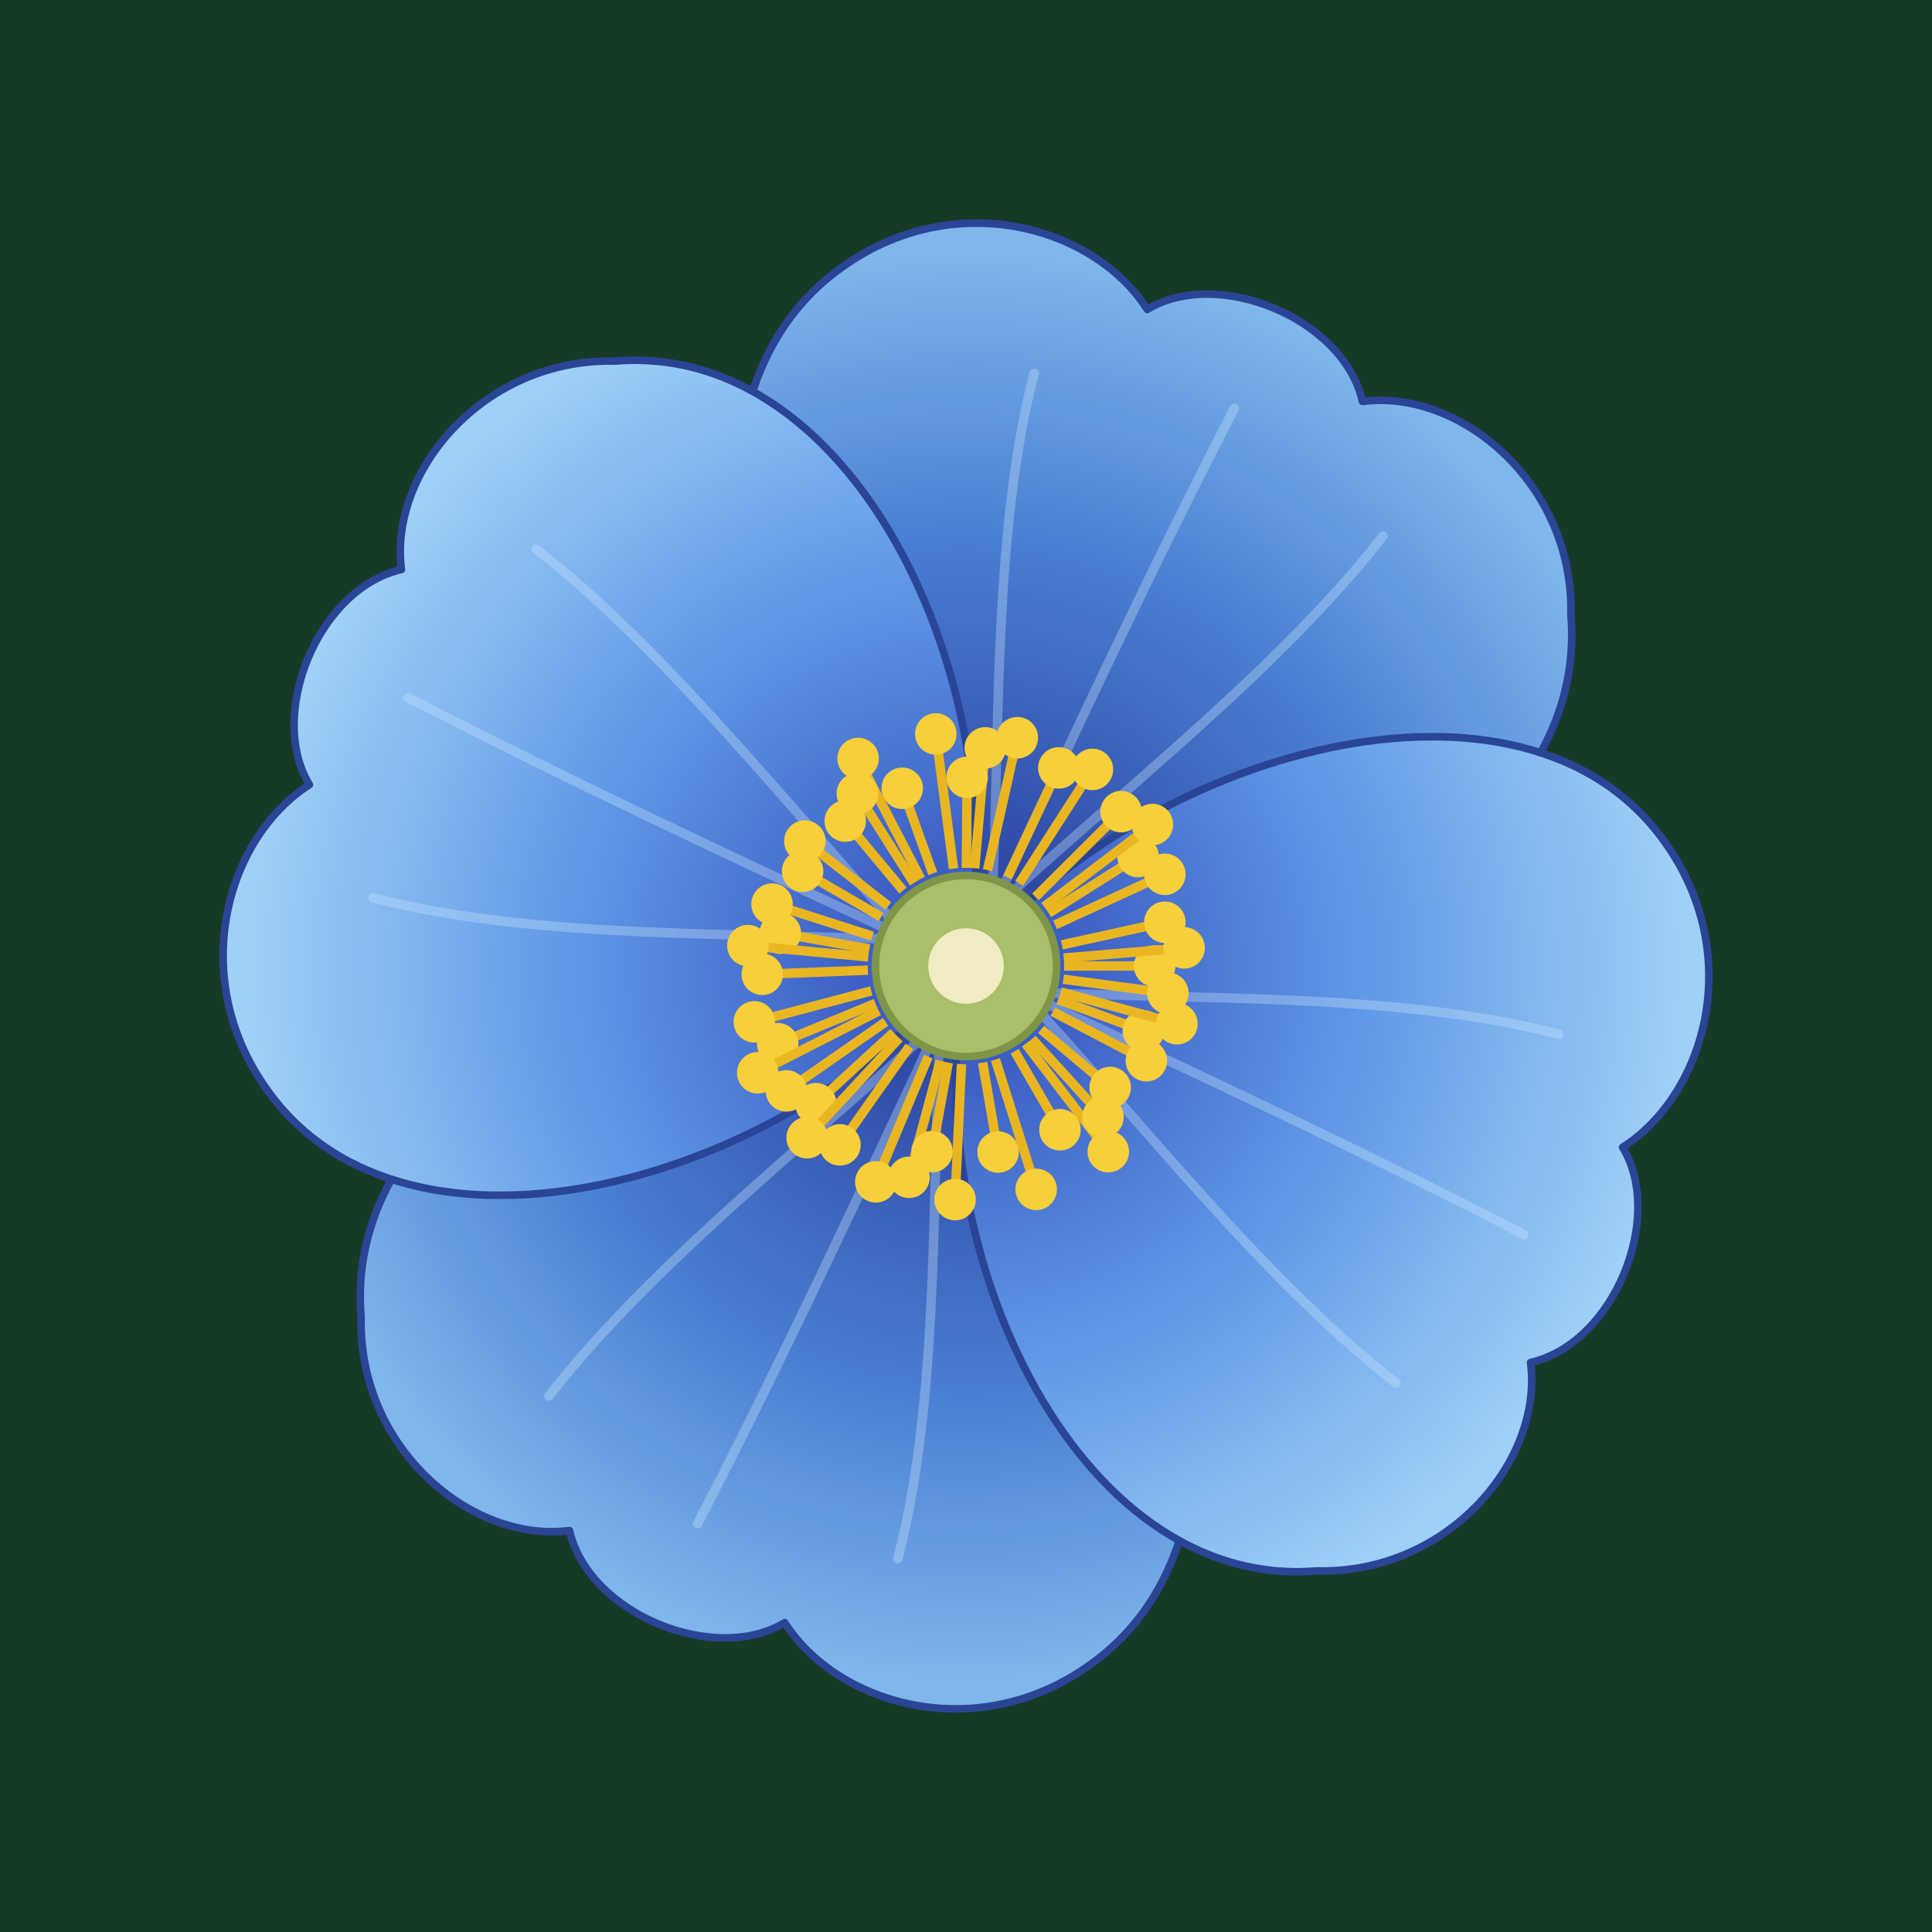
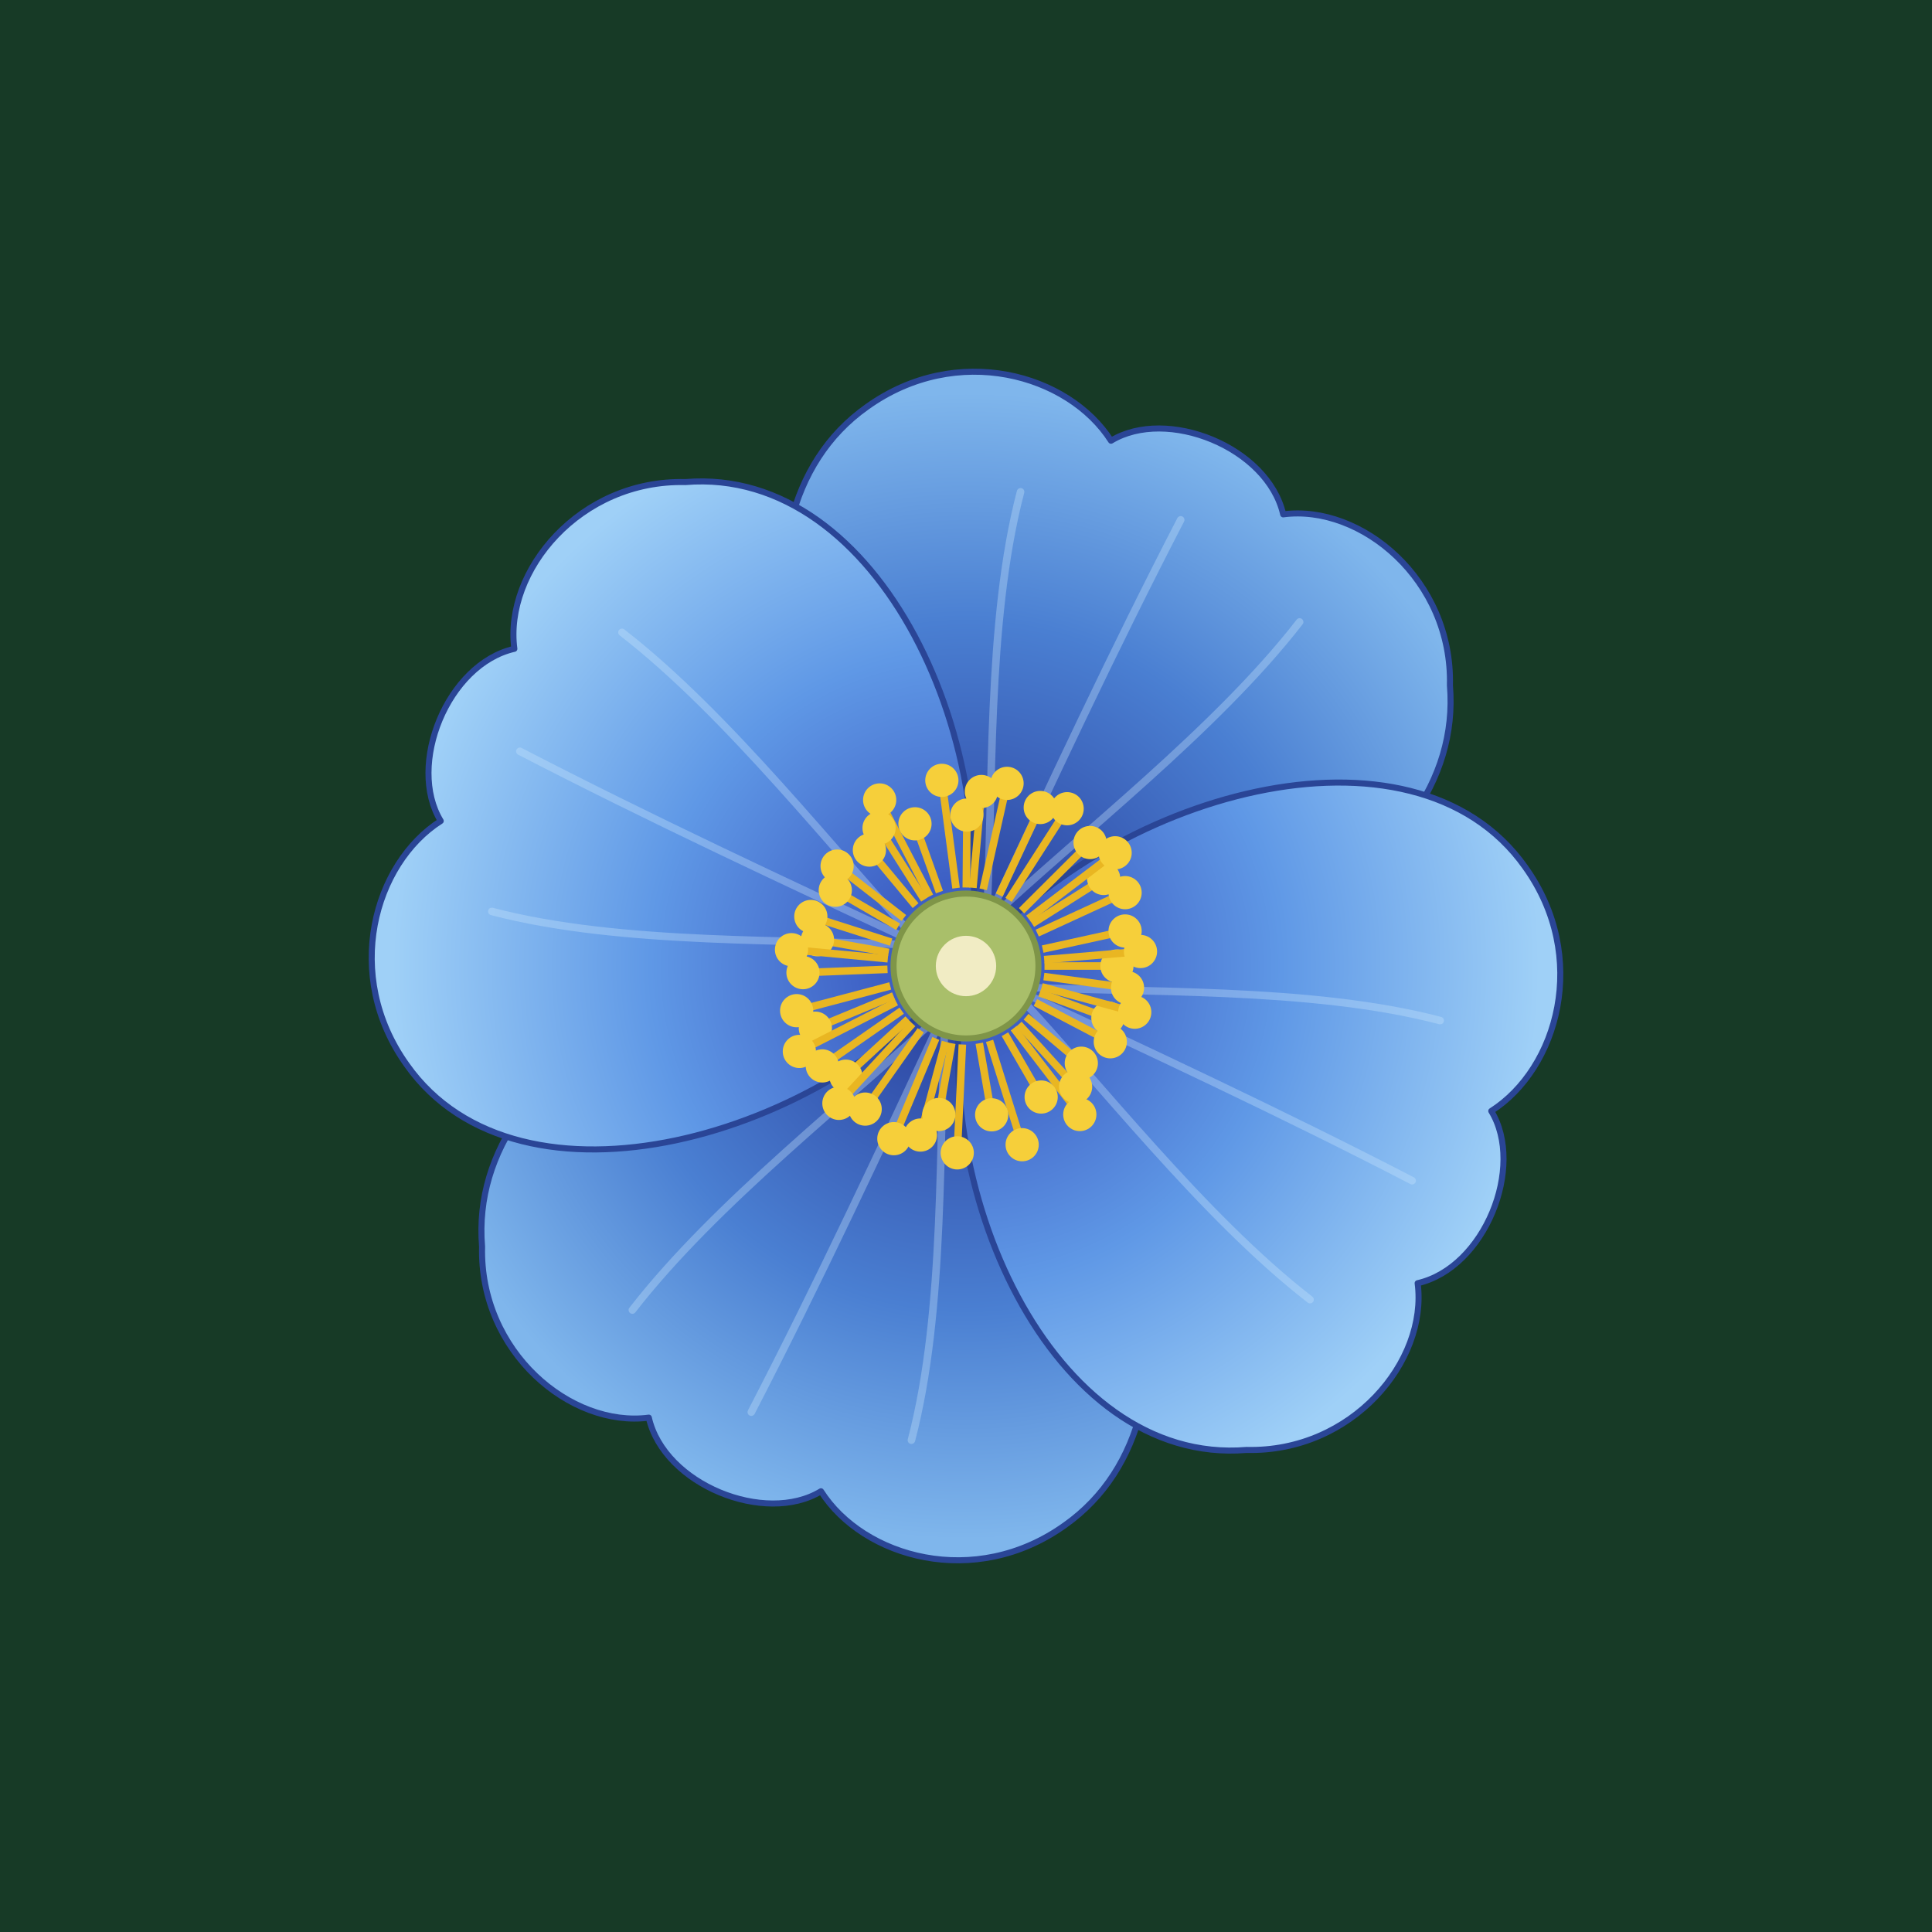
<svg xmlns="http://www.w3.org/2000/svg" viewBox="0 0 512 512">
  <defs>
    <radialGradient id="front" cx="256" cy="256" r="190" gradientUnits="userSpaceOnUse">
      <stop offset="0.15" stop-color="#3d5fc4" />
      <stop offset="0.55" stop-color="#5f98e6" />
      <stop offset="1" stop-color="#9fd0f7" />
    </radialGradient>
    <radialGradient id="rear" cx="256" cy="256" r="190" gradientUnits="userSpaceOnUse">
      <stop offset="0.15" stop-color="#2f4aa6" />
      <stop offset="0.6" stop-color="#4a7fd2" />
      <stop offset="1" stop-color="#7fb6ec" />
    </radialGradient>
  </defs>
  <rect width="512" height="512" fill="#173a26" />
-   <g id="petal-shape" style="display:none">
-     <path id="p" d="M256 256 C 184 238, 116 158, 148 102 C 166 70, 204 64, 226 78 C 238 60, 274 58, 288 76 C 310 62, 348 72, 362 104 C 394 160, 328 238, 256 256 Z" />
+   <g transform="translate(256 256) scale(0.8) translate(-256 -256)">
+     <g id="petal-shape" style="display:none">
+       <path id="p" d="M256 256 C 184 238, 116 158, 148 102 C 166 70, 204 64, 226 78 C 238 60, 274 58, 288 76 C 310 62, 348 72, 362 104 C 394 160, 328 238, 256 256 Z" />
+     </g>
+     <g stroke="#2a4596" stroke-width="2" stroke-linejoin="round">
+       <use href="#p" fill="url(#rear)" transform="rotate(25 256 256)" />
+       <use href="#p" fill="url(#rear)" transform="rotate(205 256 256)" />
+       <use href="#p" fill="url(#front)" transform="rotate(115 256 256)" />
+       <use href="#p" fill="url(#front)" transform="rotate(295 256 256)" />
+     </g>
+     <g id="veins" style="display:none" fill="none" stroke="#c9e6fb" stroke-opacity=".35" stroke-width="2.5" stroke-linecap="round">
+       <path id="v" d="M256 240 C 240 200, 214 150, 206 106 M256 240 C 256 190, 256 140, 258 92 M256 240 C 272 200, 298 150, 308 106" />
+     </g>
+     <g fill="none" stroke="#c9e6fb" stroke-opacity=".35" stroke-width="2.5" stroke-linecap="round">
+       <use href="#v" transform="rotate(25 256 256)" />
+       <use href="#v" transform="rotate(205 256 256)" />
+       <use href="#v" transform="rotate(115 256 256)" />
+       <use href="#v" transform="rotate(295 256 256)" />
+     </g>
+     <g stroke="#e9b622" stroke-width="2.5" fill="#f6cf3a">
+       <line x1="282.0" y1="256.0" x2="306.0" y2="256.0" />
+       <circle cx="306.0" cy="256.0" r="5.5" stroke="none" />
+       <line x1="236.8" y1="273.6" x2="216.2" y2="292.5" />
+       <circle cx="216.2" cy="292.5" r="5.5" stroke="none" />
+       <line x1="258.3" y1="230.1" x2="261.1" y2="198.2" />
+       <circle cx="261.1" cy="198.2" r="5.5" stroke="none" />
+       <line x1="271.8" y1="276.6" x2="293.7" y2="305.2" />
+       <circle cx="293.7" cy="305.2" r="5.5" stroke="none" />
+       <line x1="230.4" y1="251.5" x2="206.8" y2="247.3" />
+       <circle cx="206.8" cy="247.3" r="5.5" stroke="none" />
+       <line x1="277.9" y1="242.0" x2="301.6" y2="227.0" />
+       <circle cx="301.6" cy="227.0" r="5.5" stroke="none" />
+       <line x1="249.2" y1="281.1" x2="240.9" y2="312.0" />
+       <circle cx="240.9" cy="312.0" r="5.5" stroke="none" />
+       <line x1="244.0" y1="232.9" x2="227.4" y2="201.0" />
+       <circle cx="227.4" cy="201.0" r="5.5" stroke="none" />
+       <line x1="280.4" y1="264.9" x2="303.0" y2="273.2" />
+       <circle cx="303.0" cy="273.2" r="5.5" stroke="none" />
+       <line x1="232.0" y1="265.9" x2="206.1" y2="276.6" />
+       <circle cx="206.1" cy="276.6" r="5.5" stroke="none" />
+       <line x1="267.0" y1="232.5" x2="280.6" y2="203.5" />
+       <circle cx="280.6" cy="203.5" r="5.5" stroke="none" />
+       <line x1="263.8" y1="280.8" x2="274.6" y2="315.2" />
+       <circle cx="274.6" cy="315.2" r="5.5" stroke="none" />
+       <line x1="233.5" y1="243.0" x2="212.7" y2="230.9" />
+       <circle cx="212.7" cy="230.9" r="5.5" stroke="none" />
+       <line x1="281.4" y1="250.4" x2="308.7" y2="244.4" />
+       <circle cx="308.7" cy="244.4" r="5.5" stroke="none" />
+       <line x1="241.0" y1="277.3" x2="222.6" y2="303.4" />
+       <circle cx="222.6" cy="303.4" r="5.5" stroke="none" />
+       <line x1="252.7" y1="230.2" x2="248.0" y2="194.5" />
+       <circle cx="248.0" cy="194.5" r="5.5" stroke="none" />
+       <line x1="275.9" y1="272.8" x2="294.2" y2="288.2" />
+       <circle cx="294.2" cy="288.2" r="5.5" stroke="none" />
+       <line x1="230.0" y1="257.1" x2="202.0" y2="258.2" />
+       <circle cx="202.0" cy="258.2" r="5.5" stroke="none" />
+       <line x1="274.4" y1="237.7" x2="297.1" y2="215.1" />
+       <circle cx="297.1" cy="215.1" r="5.5" stroke="none" />
+       <line x1="254.8" y1="282.0" x2="253.1" y2="317.9" />
+       <circle cx="253.1" cy="317.9" r="5.5" stroke="none" />
+       <line x1="239.3" y1="236.0" x2="224.0" y2="217.6" />
+       <circle cx="224.0" cy="217.6" r="5.5" stroke="none" />
+       <line x1="281.8" y1="259.5" x2="309.5" y2="263.2" />
+       <circle cx="309.5" cy="263.2" r="5.5" stroke="none" />
+       <line x1="234.7" y1="270.8" x2="208.4" y2="289.1" />
+       <circle cx="208.4" cy="289.1" r="5.5" stroke="none" />
+       <line x1="261.7" y1="230.6" x2="269.6" y2="195.5" />
+       <circle cx="269.6" cy="195.5" r="5.5" stroke="none" />
+       <line x1="268.9" y1="278.6" x2="280.9" y2="299.4" />
+       <circle cx="280.9" cy="299.4" r="5.5" stroke="none" />
+       <line x1="231.2" y1="248.1" x2="204.6" y2="239.6" />
+       <circle cx="204.6" cy="239.6" r="5.5" stroke="none" />
+       <line x1="279.6" y1="245.1" x2="308.7" y2="231.7" />
+       <circle cx="308.7" cy="231.7" r="5.5" stroke="none" />
+       <line x1="246.0" y1="280.0" x2="232.1" y2="313.2" />
+       <circle cx="232.1" cy="313.2" r="5.5" stroke="none" />
+       <line x1="247.2" y1="231.5" x2="239.1" y2="208.9" />
+       <circle cx="239.1" cy="208.9" r="5.5" stroke="none" />
+       <line x1="279.0" y1="268.1" x2="303.8" y2="281.1" />
+       <circle cx="303.8" cy="281.1" r="5.5" stroke="none" />
+       <line x1="230.9" y1="262.6" x2="199.9" y2="270.8" />
+       <circle cx="199.9" cy="270.8" r="5.5" stroke="none" />
+       <line x1="270.1" y1="234.1" x2="289.5" y2="203.9" />
+       <circle cx="289.5" cy="203.9" r="5.5" stroke="none" />
+       <line x1="260.4" y1="281.6" x2="264.5" y2="305.3" />
+       <circle cx="264.5" cy="305.3" r="5.5" stroke="none" />
+       <line x1="235.4" y1="240.1" x2="213.3" y2="222.9" />
+       <circle cx="213.3" cy="222.9" r="5.5" stroke="none" />
+       <line x1="281.9" y1="253.9" x2="313.8" y2="251.2" />
+       <circle cx="313.8" cy="251.2" r="5.5" stroke="none" />
+       <line x1="238.3" y1="275.1" x2="213.9" y2="301.5" />
+       <circle cx="213.9" cy="301.5" r="5.5" stroke="none" />
+       <line x1="256.1" y1="230.0" x2="256.3" y2="206.0" />
+       <circle cx="256.3" cy="206.0" r="5.5" stroke="none" />
+       <line x1="273.5" y1="275.3" x2="292.3" y2="296.0" />
+       <circle cx="292.3" cy="296.0" r="5.5" stroke="none" />
+       <line x1="230.1" y1="253.6" x2="198.2" y2="250.6" />
+       <circle cx="198.2" cy="250.6" r="5.5" stroke="none" />
+       <line x1="276.7" y1="240.3" x2="305.4" y2="218.5" />
+       <circle cx="305.4" cy="218.5" r="5.5" stroke="none" />
+       <line x1="251.3" y1="281.6" x2="247.0" y2="305.2" />
+       <circle cx="247.0" cy="305.2" r="5.5" stroke="none" />
+       <line x1="242.2" y1="234.0" x2="227.2" y2="210.3" />
+       <circle cx="227.2" cy="210.3" r="5.5" stroke="none" />
+       <line x1="281.1" y1="262.9" x2="311.9" y2="271.3" />
+       <circle cx="311.9" cy="271.3" r="5.5" stroke="none" />
+       <line x1="232.9" y1="267.9" x2="200.8" y2="284.3" />
+       <circle cx="200.8" cy="284.3" r="5.5" stroke="none" />
+     </g>
+     <circle cx="256" cy="256" r="24" fill="#a9bf6a" stroke="#7f9548" stroke-width="2" />
+     <circle cx="256" cy="256" r="10" fill="#f1ecc4" />
  </g>
-   <g stroke="#2a4596" stroke-width="2" stroke-linejoin="round">
-     <use href="#p" fill="url(#rear)" transform="rotate(25 256 256)" />
-     <use href="#p" fill="url(#rear)" transform="rotate(205 256 256)" />
-     <use href="#p" fill="url(#front)" transform="rotate(115 256 256)" />
-     <use href="#p" fill="url(#front)" transform="rotate(295 256 256)" />
-   </g>
-   <g id="veins" style="display:none" fill="none" stroke="#c9e6fb" stroke-opacity=".35" stroke-width="2.5" stroke-linecap="round">
-     <path id="v" d="M256 240 C 240 200, 214 150, 206 106 M256 240 C 256 190, 256 140, 258 92 M256 240 C 272 200, 298 150, 308 106" />
-   </g>
-   <g fill="none" stroke="#c9e6fb" stroke-opacity=".35" stroke-width="2.5" stroke-linecap="round">
-     <use href="#v" transform="rotate(25 256 256)" />
-     <use href="#v" transform="rotate(205 256 256)" />
-     <use href="#v" transform="rotate(115 256 256)" />
-     <use href="#v" transform="rotate(295 256 256)" />
-   </g>
-   <g stroke="#e9b622" stroke-width="2.5" fill="#f6cf3a">
-     <line x1="282.0" y1="256.0" x2="306.0" y2="256.0" />
-     <circle cx="306.0" cy="256.0" r="5.5" stroke="none" />
-     <line x1="236.8" y1="273.6" x2="216.2" y2="292.5" />
-     <circle cx="216.2" cy="292.5" r="5.5" stroke="none" />
-     <line x1="258.3" y1="230.1" x2="261.1" y2="198.2" />
-     <circle cx="261.1" cy="198.2" r="5.5" stroke="none" />
-     <line x1="271.8" y1="276.6" x2="293.7" y2="305.2" />
-     <circle cx="293.7" cy="305.2" r="5.5" stroke="none" />
-     <line x1="230.4" y1="251.5" x2="206.8" y2="247.3" />
-     <circle cx="206.8" cy="247.3" r="5.5" stroke="none" />
-     <line x1="277.9" y1="242.0" x2="301.6" y2="227.0" />
-     <circle cx="301.6" cy="227.0" r="5.5" stroke="none" />
-     <line x1="249.2" y1="281.1" x2="240.9" y2="312.0" />
-     <circle cx="240.9" cy="312.0" r="5.5" stroke="none" />
-     <line x1="244.0" y1="232.9" x2="227.4" y2="201.0" />
-     <circle cx="227.4" cy="201.0" r="5.5" stroke="none" />
-     <line x1="280.4" y1="264.9" x2="303.0" y2="273.2" />
-     <circle cx="303.0" cy="273.2" r="5.5" stroke="none" />
-     <line x1="232.0" y1="265.9" x2="206.1" y2="276.6" />
-     <circle cx="206.1" cy="276.6" r="5.5" stroke="none" />
-     <line x1="267.0" y1="232.5" x2="280.6" y2="203.5" />
-     <circle cx="280.6" cy="203.5" r="5.5" stroke="none" />
-     <line x1="263.8" y1="280.8" x2="274.6" y2="315.2" />
-     <circle cx="274.6" cy="315.2" r="5.5" stroke="none" />
-     <line x1="233.5" y1="243.0" x2="212.7" y2="230.9" />
-     <circle cx="212.7" cy="230.9" r="5.5" stroke="none" />
-     <line x1="281.4" y1="250.4" x2="308.7" y2="244.4" />
-     <circle cx="308.7" cy="244.4" r="5.5" stroke="none" />
-     <line x1="241.0" y1="277.3" x2="222.6" y2="303.4" />
-     <circle cx="222.6" cy="303.4" r="5.5" stroke="none" />
-     <line x1="252.7" y1="230.2" x2="248.0" y2="194.5" />
-     <circle cx="248.0" cy="194.5" r="5.5" stroke="none" />
-     <line x1="275.9" y1="272.8" x2="294.2" y2="288.2" />
-     <circle cx="294.2" cy="288.2" r="5.5" stroke="none" />
-     <line x1="230.0" y1="257.1" x2="202.0" y2="258.2" />
-     <circle cx="202.0" cy="258.2" r="5.5" stroke="none" />
-     <line x1="274.4" y1="237.7" x2="297.1" y2="215.1" />
-     <circle cx="297.1" cy="215.1" r="5.5" stroke="none" />
-     <line x1="254.8" y1="282.0" x2="253.1" y2="317.9" />
-     <circle cx="253.1" cy="317.9" r="5.5" stroke="none" />
-     <line x1="239.3" y1="236.0" x2="224.0" y2="217.6" />
-     <circle cx="224.0" cy="217.6" r="5.5" stroke="none" />
-     <line x1="281.8" y1="259.5" x2="309.5" y2="263.2" />
-     <circle cx="309.5" cy="263.2" r="5.5" stroke="none" />
-     <line x1="234.7" y1="270.8" x2="208.4" y2="289.1" />
-     <circle cx="208.4" cy="289.1" r="5.5" stroke="none" />
-     <line x1="261.7" y1="230.6" x2="269.6" y2="195.5" />
-     <circle cx="269.6" cy="195.5" r="5.5" stroke="none" />
-     <line x1="268.9" y1="278.6" x2="280.9" y2="299.4" />
-     <circle cx="280.9" cy="299.4" r="5.5" stroke="none" />
-     <line x1="231.2" y1="248.1" x2="204.6" y2="239.6" />
-     <circle cx="204.6" cy="239.6" r="5.5" stroke="none" />
-     <line x1="279.6" y1="245.1" x2="308.7" y2="231.7" />
-     <circle cx="308.7" cy="231.7" r="5.5" stroke="none" />
-     <line x1="246.0" y1="280.0" x2="232.1" y2="313.2" />
-     <circle cx="232.1" cy="313.2" r="5.5" stroke="none" />
-     <line x1="247.2" y1="231.5" x2="239.1" y2="208.9" />
-     <circle cx="239.1" cy="208.9" r="5.5" stroke="none" />
-     <line x1="279.0" y1="268.1" x2="303.8" y2="281.1" />
-     <circle cx="303.8" cy="281.1" r="5.5" stroke="none" />
-     <line x1="230.9" y1="262.6" x2="199.9" y2="270.8" />
-     <circle cx="199.9" cy="270.8" r="5.5" stroke="none" />
-     <line x1="270.1" y1="234.1" x2="289.5" y2="203.9" />
-     <circle cx="289.5" cy="203.9" r="5.5" stroke="none" />
-     <line x1="260.4" y1="281.6" x2="264.5" y2="305.3" />
-     <circle cx="264.5" cy="305.3" r="5.5" stroke="none" />
-     <line x1="235.4" y1="240.1" x2="213.3" y2="222.9" />
-     <circle cx="213.3" cy="222.9" r="5.5" stroke="none" />
-     <line x1="281.9" y1="253.9" x2="313.8" y2="251.2" />
-     <circle cx="313.8" cy="251.2" r="5.5" stroke="none" />
-     <line x1="238.3" y1="275.1" x2="213.9" y2="301.5" />
-     <circle cx="213.9" cy="301.5" r="5.5" stroke="none" />
-     <line x1="256.1" y1="230.0" x2="256.3" y2="206.0" />
-     <circle cx="256.3" cy="206.0" r="5.5" stroke="none" />
-     <line x1="273.5" y1="275.3" x2="292.3" y2="296.0" />
-     <circle cx="292.3" cy="296.0" r="5.5" stroke="none" />
-     <line x1="230.1" y1="253.6" x2="198.2" y2="250.6" />
-     <circle cx="198.2" cy="250.6" r="5.5" stroke="none" />
-     <line x1="276.7" y1="240.3" x2="305.4" y2="218.5" />
-     <circle cx="305.4" cy="218.5" r="5.5" stroke="none" />
-     <line x1="251.3" y1="281.6" x2="247.0" y2="305.2" />
-     <circle cx="247.0" cy="305.2" r="5.5" stroke="none" />
-     <line x1="242.2" y1="234.0" x2="227.2" y2="210.3" />
-     <circle cx="227.2" cy="210.3" r="5.5" stroke="none" />
-     <line x1="281.1" y1="262.9" x2="311.9" y2="271.3" />
-     <circle cx="311.9" cy="271.3" r="5.5" stroke="none" />
-     <line x1="232.9" y1="267.9" x2="200.8" y2="284.3" />
-     <circle cx="200.8" cy="284.3" r="5.5" stroke="none" />
-   </g>
-   <circle cx="256" cy="256" r="24" fill="#a9bf6a" stroke="#7f9548" stroke-width="2" />
-   <circle cx="256" cy="256" r="10" fill="#f1ecc4" />
</svg>
